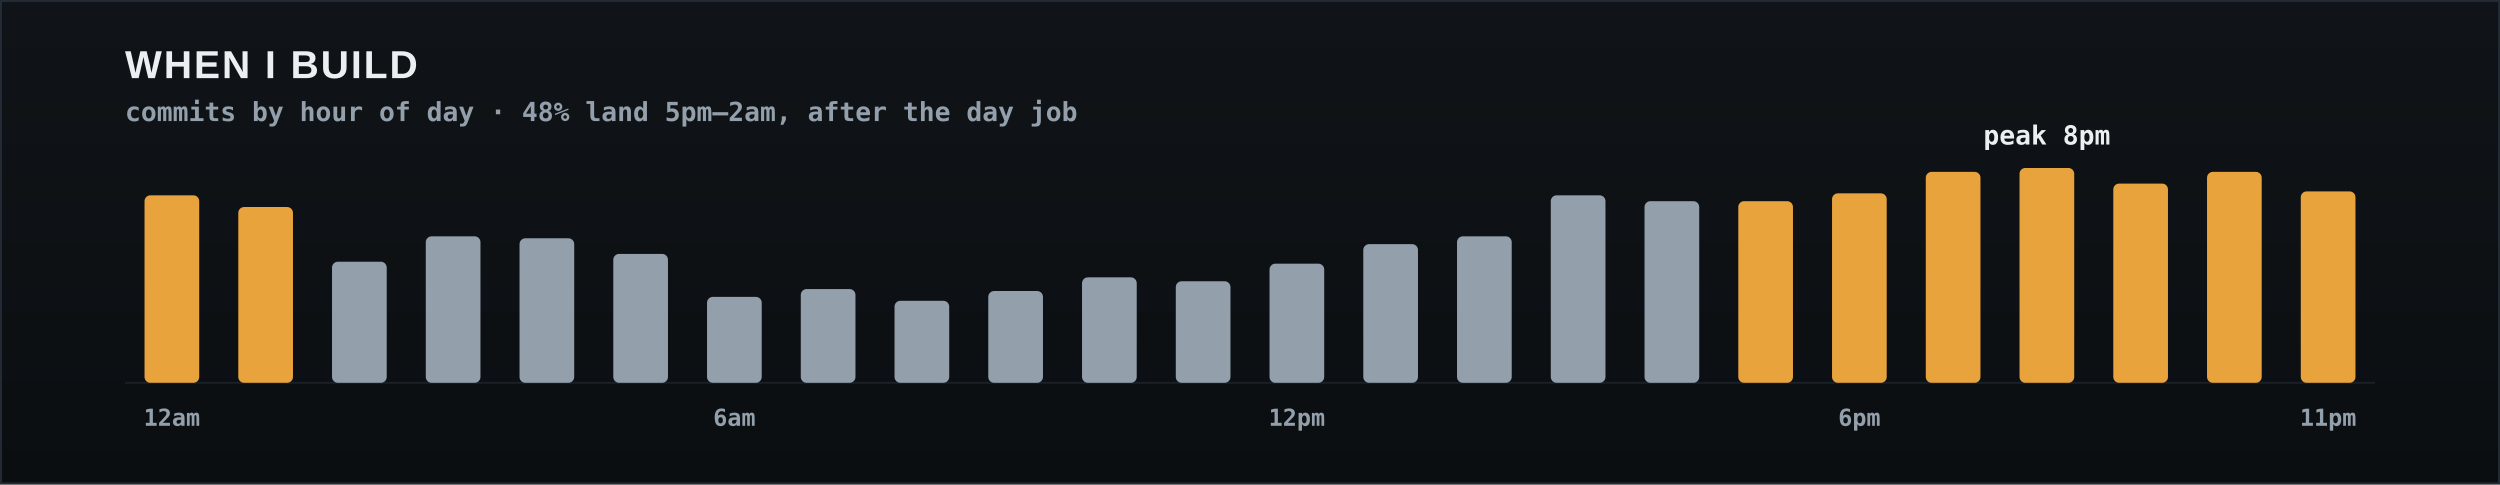
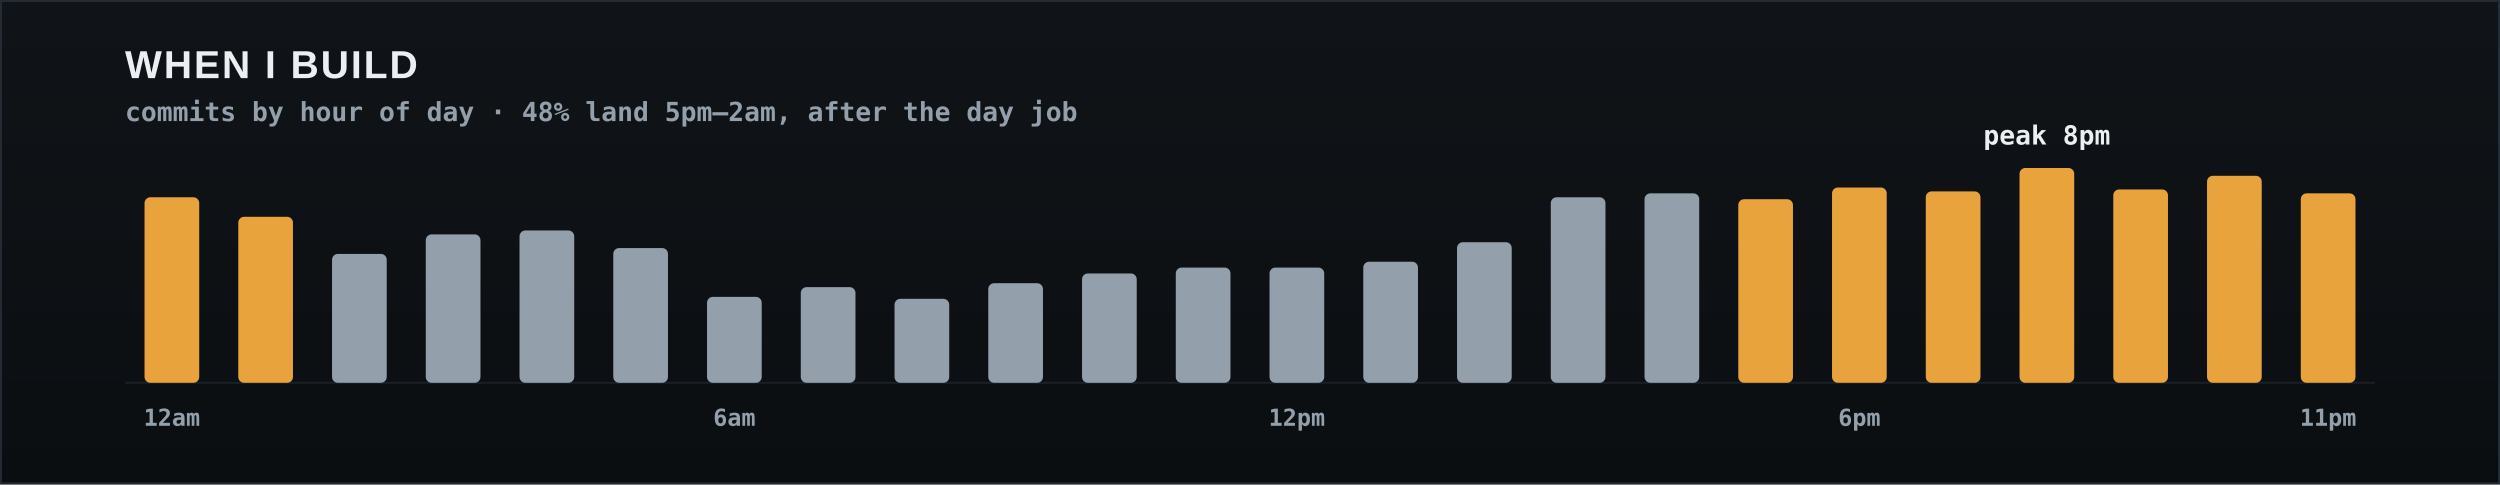
<svg xmlns="http://www.w3.org/2000/svg" width="1280" height="248" viewBox="0 0 1280 248" role="img" aria-label="Commits by hour of day: 48 percent land between 5pm and 2am, peaking at 20:00">
  <defs>
    <linearGradient id="g" x1="0" y1="0" x2="0" y2="1">
      <stop offset="0" stop-color="#101418" />
      <stop offset="1" stop-color="#0b0e11" />
    </linearGradient>
  </defs>
  <rect width="1280" height="248" fill="url(#g)" />
  <rect x="0.5" y="0.5" width="1279" height="247" fill="none" stroke="#232b34" />
  <text x="64" y="40" font-family="Avenir Next, Helvetica Neue, Arial, sans-serif" font-size="20" font-weight="700" letter-spacing="1" fill="#eceff2">WHEN I BUILD</text>
  <text x="64" y="62" font-family="SF Mono, Menlo, Consolas, monospace" font-size="13.5" font-weight="600" fill="#93a0ac">commits by hour of day · 48% land 5pm–2am, after the day job</text>
  <line x1="64" y1="196" x2="1216" y2="196" stroke="#1a2027" />
-   <rect x="74" y="100" width="28" height="96" rx="3" fill="#e8a33d" />
-   <rect x="122" y="106" width="28" height="90" rx="3" fill="#e8a33d" />
-   <rect x="170" y="134" width="28" height="62" rx="3" fill="#93a0ac" />
-   <rect x="218" y="121" width="28" height="75" rx="3" fill="#93a0ac" />
-   <rect x="266" y="122" width="28" height="74" rx="3" fill="#93a0ac" />
-   <rect x="314" y="130" width="28" height="66" rx="3" fill="#93a0ac" />
+   <rect x="74" y="101" width="28" height="95" rx="3" fill="#e8a33d" />
+   <rect x="122" y="111" width="28" height="85" rx="3" fill="#e8a33d" />
+   <rect x="170" y="130" width="28" height="66" rx="3" fill="#93a0ac" />
+   <rect x="218" y="120" width="28" height="76" rx="3" fill="#93a0ac" />
+   <rect x="266" y="118" width="28" height="78" rx="3" fill="#93a0ac" />
+   <rect x="314" y="127" width="28" height="69" rx="3" fill="#93a0ac" />
  <rect x="362" y="152" width="28" height="44" rx="3" fill="#93a0ac" />
-   <rect x="410" y="148" width="28" height="48" rx="3" fill="#93a0ac" />
-   <rect x="458" y="154" width="28" height="42" rx="3" fill="#93a0ac" />
-   <rect x="506" y="149" width="28" height="47" rx="3" fill="#93a0ac" />
-   <rect x="554" y="142" width="28" height="54" rx="3" fill="#93a0ac" />
-   <rect x="602" y="144" width="28" height="52" rx="3" fill="#93a0ac" />
-   <rect x="650" y="135" width="28" height="61" rx="3" fill="#93a0ac" />
-   <rect x="698" y="125" width="28" height="71" rx="3" fill="#93a0ac" />
-   <rect x="746" y="121" width="28" height="75" rx="3" fill="#93a0ac" />
-   <rect x="794" y="100" width="28" height="96" rx="3" fill="#93a0ac" />
-   <rect x="842" y="103" width="28" height="93" rx="3" fill="#93a0ac" />
-   <rect x="890" y="103" width="28" height="93" rx="3" fill="#e8a33d" />
-   <rect x="938" y="99" width="28" height="97" rx="3" fill="#e8a33d" />
-   <rect x="986" y="88" width="28" height="108" rx="3" fill="#e8a33d" />
+   <rect x="410" y="147" width="28" height="49" rx="3" fill="#93a0ac" />
+   <rect x="458" y="153" width="28" height="43" rx="3" fill="#93a0ac" />
+   <rect x="506" y="145" width="28" height="51" rx="3" fill="#93a0ac" />
+   <rect x="554" y="140" width="28" height="56" rx="3" fill="#93a0ac" />
+   <rect x="602" y="137" width="28" height="59" rx="3" fill="#93a0ac" />
+   <rect x="650" y="137" width="28" height="59" rx="3" fill="#93a0ac" />
+   <rect x="698" y="134" width="28" height="62" rx="3" fill="#93a0ac" />
+   <rect x="746" y="124" width="28" height="72" rx="3" fill="#93a0ac" />
+   <rect x="794" y="101" width="28" height="95" rx="3" fill="#93a0ac" />
+   <rect x="842" y="99" width="28" height="97" rx="3" fill="#93a0ac" />
+   <rect x="890" y="102" width="28" height="94" rx="3" fill="#e8a33d" />
+   <rect x="938" y="96" width="28" height="100" rx="3" fill="#e8a33d" />
+   <rect x="986" y="98" width="28" height="98" rx="3" fill="#e8a33d" />
  <rect x="1034" y="86" width="28" height="110" rx="3" fill="#e8a33d" />
-   <rect x="1082" y="94" width="28" height="102" rx="3" fill="#e8a33d" />
-   <rect x="1130" y="88" width="28" height="108" rx="3" fill="#e8a33d" />
-   <rect x="1178" y="98" width="28" height="98" rx="3" fill="#e8a33d" />
+   <rect x="1082" y="97" width="28" height="99" rx="3" fill="#e8a33d" />
+   <rect x="1130" y="90" width="28" height="106" rx="3" fill="#e8a33d" />
+   <rect x="1178" y="99" width="28" height="97" rx="3" fill="#e8a33d" />
  <text x="88" y="218" font-family="SF Mono, Menlo, Consolas, monospace" font-size="12" font-weight="600" fill="#93a0ac" text-anchor="middle">12am</text>
  <text x="376" y="218" font-family="SF Mono, Menlo, Consolas, monospace" font-size="12" font-weight="600" fill="#93a0ac" text-anchor="middle">6am</text>
  <text x="664" y="218" font-family="SF Mono, Menlo, Consolas, monospace" font-size="12" font-weight="600" fill="#93a0ac" text-anchor="middle">12pm</text>
  <text x="952" y="218" font-family="SF Mono, Menlo, Consolas, monospace" font-size="12" font-weight="600" fill="#93a0ac" text-anchor="middle">6pm</text>
  <text x="1192" y="218" font-family="SF Mono, Menlo, Consolas, monospace" font-size="12" font-weight="600" fill="#93a0ac" text-anchor="middle">11pm</text>
  <text x="1048" y="74" font-family="SF Mono, Menlo, Consolas, monospace" font-size="13.5" font-weight="700" fill="#eceff2" text-anchor="middle">peak 8pm</text>
</svg>
